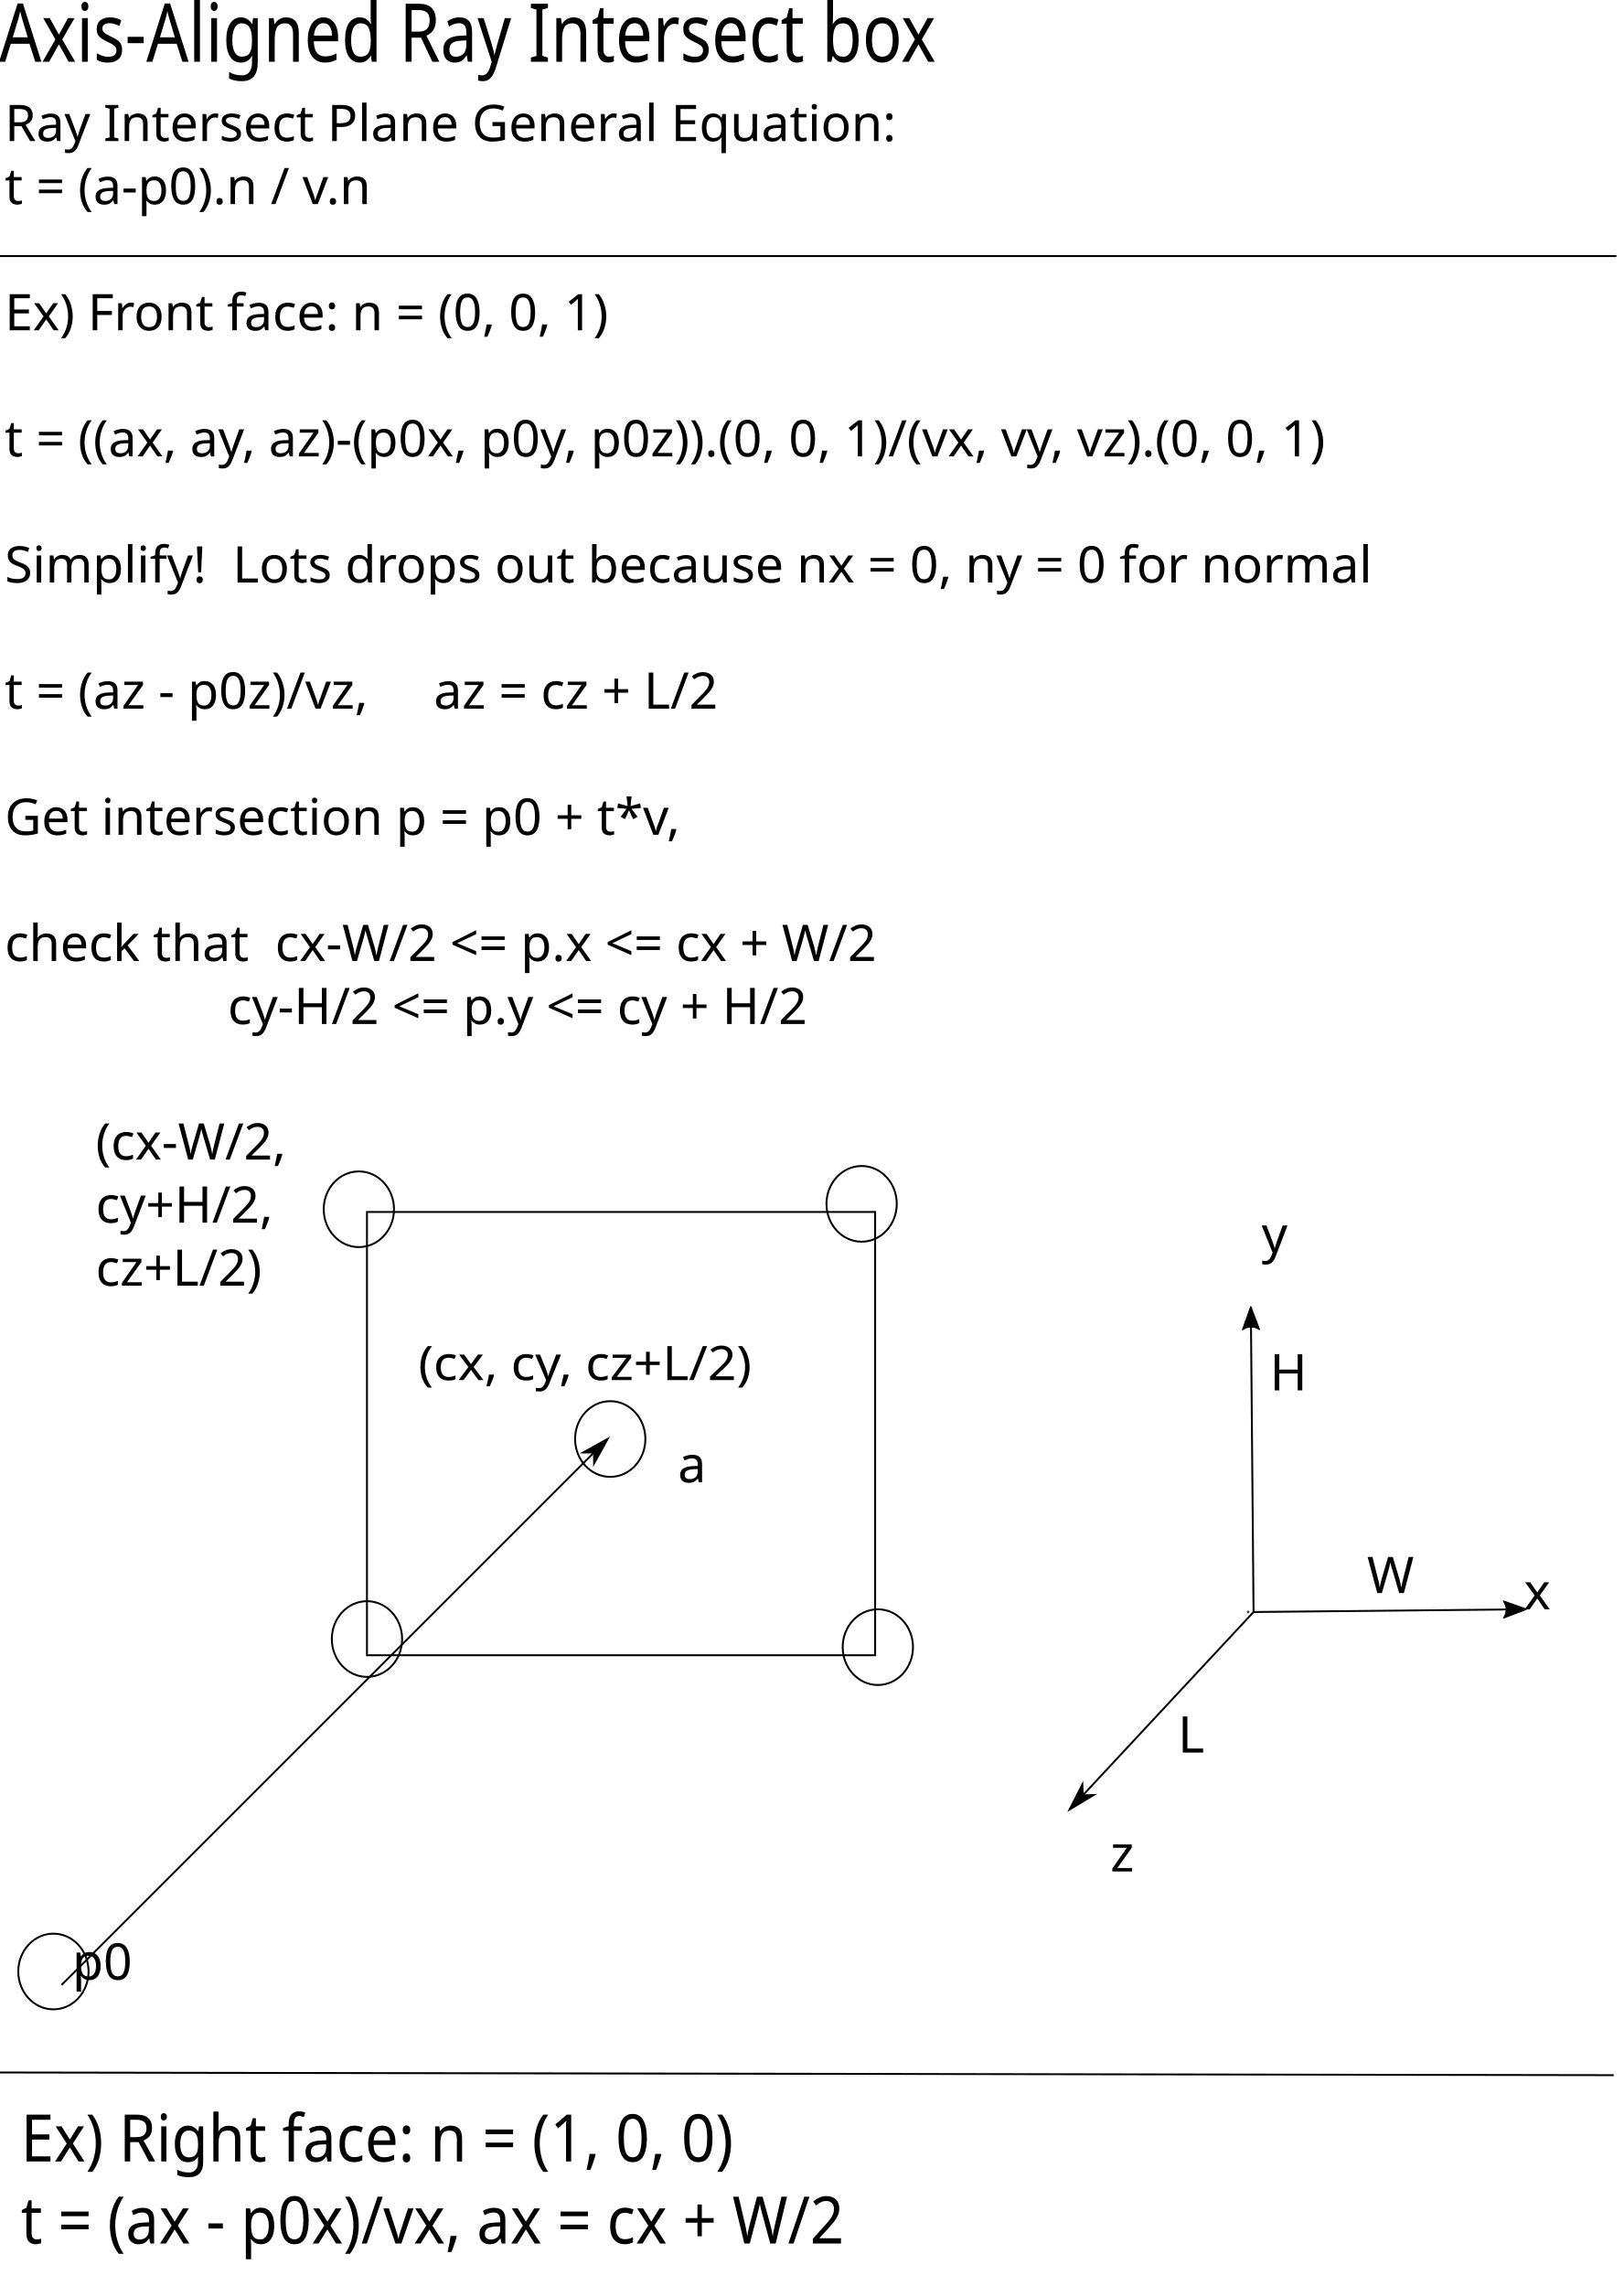
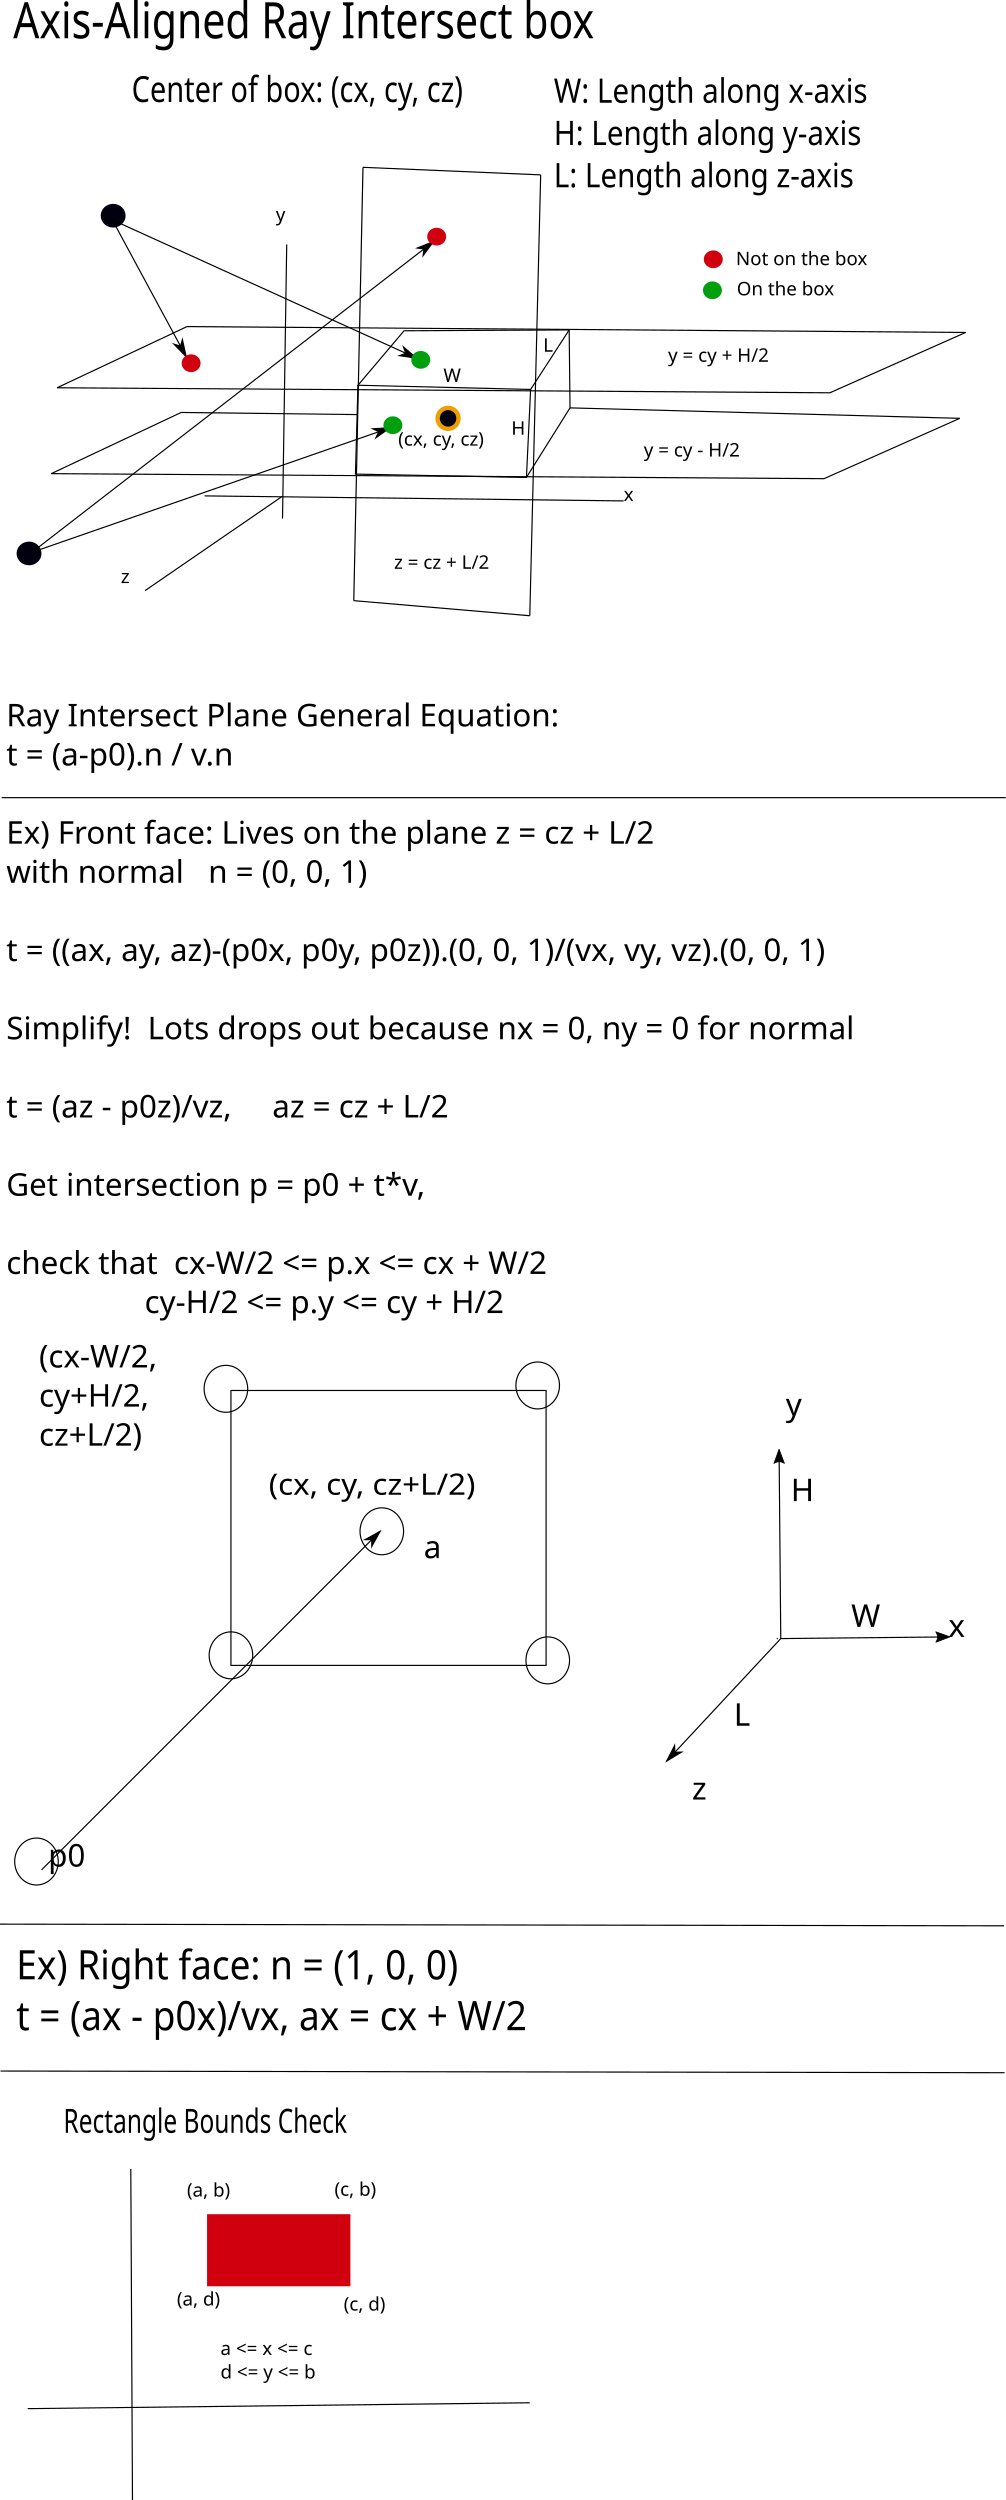
- <svg xmlns="http://www.w3.org/2000/svg" width="226.968mm" height="319.667mm" viewBox="0 0 226.968 319.667" version="1.1" id="svg8">
+ <svg xmlns="http://www.w3.org/2000/svg" width="226.786mm" height="563.701mm" viewBox="0 0 226.786 563.701" version="1.1" id="svg8">
  <defs id="defs2">
+     <marker orient="auto" refY="0" refX="0" id="marker1348" style="overflow:visible">
+       <path id="path1346" d="M 0,0 5,-5 -12.5,0 5,5 Z" style="fill:#000000;fill-opacity:1;fill-rule:evenodd;stroke:#000000;stroke-width:1pt;stroke-opacity:1" transform="matrix(-0.8,0,0,-0.8,-10,0)" />
+     </marker>
+     <marker style="overflow:visible" id="marker1261" refX="0" refY="0" orient="auto">
+       <path transform="matrix(-0.8,0,0,-0.8,-10,0)" style="fill:#000000;fill-opacity:1;fill-rule:evenodd;stroke:#000000;stroke-width:1pt;stroke-opacity:1" d="M 0,0 5,-5 -12.5,0 5,5 Z" id="path1259" />
+     </marker>
+     <marker orient="auto" refY="0" refX="0" id="marker1127" style="overflow:visible">
+       <path id="path1125" d="M 0,0 5,-5 -12.5,0 5,5 Z" style="fill:#000000;fill-opacity:1;fill-rule:evenodd;stroke:#000000;stroke-width:1pt;stroke-opacity:1" transform="matrix(-0.8,0,0,-0.8,-10,0)" />
+     </marker>
    <rect x="244.64" y="276.988" width="246.818" height="144.765" id="rect1813" />
    <marker style="overflow:visible" id="marker1476" refX="0" refY="0" orient="auto">
      <path transform="matrix(-0.8,0,0,-0.8,-10,0)" style="fill:#000000;fill-opacity:1;fill-rule:evenodd;stroke:#000000;stroke-width:1pt;stroke-opacity:1" d="M 0,0 5,-5 -12.5,0 5,5 Z" id="path1474" />
    </marker>
    <marker style="overflow:visible" id="marker1368" refX="0" refY="0" orient="auto">
      <path transform="matrix(-0.8,0,0,-0.8,-10,0)" style="fill:#000000;fill-opacity:1;fill-rule:evenodd;stroke:#000000;stroke-width:1pt;stroke-opacity:1" d="M 0,0 5,-5 -12.5,0 5,5 Z" id="path1366" />
    </marker>
    <marker style="overflow:visible" id="marker1199" refX="0" refY="0" orient="auto">
      <path transform="matrix(-0.8,0,0,-0.8,-10,0)" style="fill:#000000;fill-opacity:1;fill-rule:evenodd;stroke:#000000;stroke-width:1pt;stroke-opacity:1" d="M 0,0 5,-5 -12.5,0 5,5 Z" id="path1197" />
    </marker>
    <marker style="overflow:visible" id="Arrow2Lstart" refX="0" refY="0" orient="auto">
      <path transform="matrix(1.1,0,0,1.1,1.1,0)" d="M 8.719,4.034 -2.207,0.016 8.719,-4.002 c -1.745,2.372 -1.735,5.617 -6e-7,8.035 z" style="fill:#000000;fill-opacity:1;fill-rule:evenodd;stroke:#000000;stroke-width:0.625;stroke-linejoin:round;stroke-opacity:1" id="path855" />
    </marker>
    <marker style="overflow:visible" id="Arrow1Lend" refX="0" refY="0" orient="auto">
      <path transform="matrix(-0.8,0,0,-0.8,-10,0)" style="fill:#000000;fill-opacity:1;fill-rule:evenodd;stroke:#000000;stroke-width:1pt;stroke-opacity:1" d="M 0,0 5,-5 -12.5,0 5,5 Z" id="path840" />
    </marker>
    <marker style="overflow:visible" id="Arrow2Lend" refX="0" refY="0" orient="auto">
      <path transform="matrix(-1.1,0,0,-1.1,-1.1,0)" d="M 8.719,4.034 -2.207,0.016 8.719,-4.002 c -1.745,2.372 -1.735,5.617 -6e-7,8.035 z" style="fill:#000000;fill-opacity:1;fill-rule:evenodd;stroke:#000000;stroke-width:0.625;stroke-linejoin:round;stroke-opacity:1" id="path858" />
    </marker>
  </defs>
-   <g id="layer1" transform="translate(-3.113381,39.75638)">
-     <rect style="fill:none;stroke:#000000;stroke-width:0.265" id="rect833" width="71.06" height="61.988" x="54.429" y="129.721" />
-     <path style="fill:none;stroke:#000000;stroke-width:0.265;stroke-linecap:butt;stroke-linejoin:miter;stroke-miterlimit:4;stroke-dasharray:none;stroke-opacity:1;marker-start:url(#Arrow2Lstart);marker-end:url(#Arrow2Lend)" d="m 216.202,185.284 -37.798,0.378 -0.378,-42.333" id="path835" />
-     <text xml:space="preserve" style="font-size:7.056px;line-height:1.25;font-family:sans-serif;letter-spacing:0px;word-spacing:0px;stroke-width:0.265" x="216.202" y="185.284" id="text1173">
-       <tspan id="tspan1171" x="216.202" y="185.284" style="stroke-width:0.265">x</tspan>
-     </text>
-     <text xml:space="preserve" style="font-size:7.056px;line-height:1.25;font-family:sans-serif;letter-spacing:0px;word-spacing:0px;stroke-width:0.265" x="179.539" y="135.391" id="text1177">
-       <tspan id="tspan1175" x="179.539" y="135.391" style="stroke-width:0.265">y</tspan>
-     </text>
-     <circle id="path1179" style="fill:#000000;stroke:#000000;stroke-width:0.265" cx="177.649" cy="185.662" r="0.05" />
-     <path style="fill:none;stroke:#000000;stroke-width:0.265px;stroke-linecap:butt;stroke-linejoin:miter;stroke-opacity:1;marker-end:url(#Arrow1Lend)" d="m 178.405,185.662 -25.702,27.592" id="path1181" />
-     <text xml:space="preserve" style="font-size:7.056px;line-height:1.25;font-family:sans-serif;letter-spacing:0px;word-spacing:0px;stroke-width:0.265" x="158.372" y="221.947" id="text1191">
-       <tspan id="tspan1189" x="158.372" y="221.947" style="stroke-width:0.265">z</tspan>
-     </text>
-     <ellipse style="fill:none;stroke:#000000;stroke-width:0.265;stroke-miterlimit:4;stroke-dasharray:none" id="path1193" cx="10.583" cy="235.933" rx="4.914" ry="5.292" />
-     <path style="fill:none;stroke:#000000;stroke-width:0.265px;stroke-linecap:butt;stroke-linejoin:miter;stroke-opacity:1;marker-end:url(#marker1199)" d="m 11.717,237.823 76.351,-76.351" id="path1195" />
-     <ellipse style="fill:none;stroke:#000000;stroke-width:0.265;stroke-miterlimit:4;stroke-dasharray:none" id="path1193-2" cx="88.446" cy="161.471" rx="4.914" ry="5.292" />
-     <text xml:space="preserve" style="font-size:7.056px;line-height:1.25;font-family:sans-serif;letter-spacing:0px;word-spacing:0px;stroke-width:0.265" x="97.896" y="167.519" id="text1276">
-       <tspan id="tspan1274" x="97.896" y="167.519" style="stroke-width:0.265">a</tspan>
-     </text>
-     <text xml:space="preserve" style="font-size:7.056px;line-height:1.25;font-family:sans-serif;letter-spacing:0px;word-spacing:0px;stroke-width:0.265" x="13.229" y="237.067" id="text1280">
-       <tspan id="tspan1278" x="13.229" y="237.067" style="stroke-width:0.265">p0</tspan>
-     </text>
-     <ellipse style="fill:none;stroke:#000000;stroke-width:0.265;stroke-miterlimit:4;stroke-dasharray:none" id="path1193-2-7" cx="53.295" cy="129.343" rx="4.914" ry="5.292" />
-     <ellipse style="fill:none;stroke:#000000;stroke-width:0.265;stroke-miterlimit:4;stroke-dasharray:none" id="path1193-2-74" cx="123.598" cy="128.587" rx="4.914" ry="5.292" />
-     <ellipse style="fill:none;stroke:#000000;stroke-width:0.265;stroke-miterlimit:4;stroke-dasharray:none" id="path1193-2-5" cx="54.429" cy="189.441" rx="4.914" ry="5.292" />
-     <ellipse style="fill:none;stroke:#000000;stroke-width:0.265;stroke-miterlimit:4;stroke-dasharray:none" id="path1193-2-9" cx="125.866" cy="190.575" rx="4.914" ry="5.292" />
-     <text xml:space="preserve" style="font-size:7.056px;line-height:1.25;font-family:sans-serif;letter-spacing:0px;word-spacing:0px;stroke-width:0.265" x="194.28" y="183.016" id="text1319">
-       <tspan id="tspan1317" x="194.28" y="183.016" style="stroke-width:0.265">W</tspan>
-     </text>
-     <text xml:space="preserve" style="font-size:7.056px;line-height:1.25;font-family:sans-serif;letter-spacing:0px;word-spacing:0px;stroke-width:0.265" x="180.673" y="154.668" id="text1323">
-       <tspan id="tspan1321" x="180.673" y="154.668" style="stroke-width:0.265">H</tspan>
-     </text>
-     <text xml:space="preserve" style="font-size:7.056px;line-height:1.25;font-family:sans-serif;letter-spacing:0px;word-spacing:0px;stroke-width:0.265" x="167.821" y="205.316" id="text1327">
-       <tspan id="tspan1325" x="167.821" y="205.316" style="stroke-width:0.265">L</tspan>
-     </text>
-     <text xml:space="preserve" style="font-size:6.856px;line-height:1.25;font-family:sans-serif;letter-spacing:0px;word-spacing:0px;stroke-width:0.257" x="59.868" y="157.694" id="text1331" transform="scale(1.029097,0.9717257)">
-       <tspan id="tspan1329" x="59.868" y="157.694" style="stroke-width:0.257">(cx, cy, cz+L/2)</tspan>
-     </text>
-     <text xml:space="preserve" style="font-size:7.056px;line-height:1.25;font-family:sans-serif;letter-spacing:0px;word-spacing:0px;stroke-width:0.265" x="3.78" y="-20.033" id="text1548">
-       <tspan id="tspan1546" x="3.78" y="-20.033" style="stroke-width:0.265">Ray Intersect Plane General Equation:</tspan>
-       <tspan x="3.78" y="-11.213" style="stroke-width:0.265" id="tspan1556">t = (a-p0).n / v.n</tspan>
-       <tspan x="3.78" y="-2.394" style="stroke-width:0.265" id="tspan1558" />
-       <tspan x="3.78" y="6.426" style="stroke-width:0.265" id="tspan1560">Ex) Front face: n = (0, 0, 1)</tspan>
-       <tspan x="3.78" y="15.245" style="stroke-width:0.265" id="tspan1782" />
-       <tspan x="3.78" y="24.065" style="stroke-width:0.265" id="tspan1674">t = ((ax, ay, az)-(p0x, p0y, p0z)).(0, 0, 1)/(vx, vy, vz).(0, 0, 1)</tspan>
-       <tspan x="3.78" y="32.884" style="stroke-width:0.265" id="tspan1784" />
-       <tspan x="3.78" y="41.703" style="stroke-width:0.265" id="tspan1562">Simplify!  Lots drops out because nx = 0, ny = 0 for normal</tspan>
-       <tspan x="3.78" y="50.523" style="stroke-width:0.265" id="tspan1786" />
-       <tspan x="3.78" y="59.342" style="stroke-width:0.265" id="tspan1676">t = (az - p0z)/vz,     az = cz + L/2</tspan>
-       <tspan x="3.78" y="68.162" style="stroke-width:0.265" id="tspan1788" />
-       <tspan x="3.78" y="76.981" style="stroke-width:0.265" id="tspan1776">Get intersection p = p0 + t*v, </tspan>
-       <tspan x="3.78" y="85.801" style="stroke-width:0.265" id="tspan1807" />
-       <tspan x="3.78" y="94.62" style="stroke-width:0.265" id="tspan1809">check that  cx-W/2 &lt;= p.x &lt;= cx + W/2</tspan>
-       <tspan x="3.78" y="103.44" style="stroke-width:0.265" id="tspan1780">                 cy-H/2 &lt;= p.y &lt;= cy + H/2</tspan>
-       <tspan x="3.78" y="112.259" style="stroke-width:0.265" id="tspan1678" />
-       <tspan x="3.78" y="121.078" style="stroke-width:0.265" id="tspan1680" />
-       <tspan x="3.78" y="129.898" style="stroke-width:0.265" id="tspan1672" />
-       <tspan x="3.78" y="138.717" style="stroke-width:0.265" id="tspan1550" />
-     </text>
-     <text xml:space="preserve" style="font-size:10.245px;line-height:1.25;font-family:sans-serif;letter-spacing:0px;word-spacing:0px;stroke-width:0.384" x="3.322" y="-28.076" id="text1568" transform="scale(0.9019812,1.10867)">
-       <tspan id="tspan1566" x="3.322" y="-28.076" style="stroke-width:0.384">Axis-Aligned Ray Intersect box</tspan>
-     </text>
-     <text xml:space="preserve" style="font-size:7.056px;line-height:1.25;font-family:sans-serif;letter-spacing:0px;word-spacing:0px;stroke-width:0.265" x="16.499" y="122.395" id="text1768">
-       <tspan id="tspan1766" x="16.499" y="122.395" style="stroke-width:0.265">(cx-W/2,</tspan>
-       <tspan x="16.499" y="131.215" style="stroke-width:0.265" id="tspan1770">cy+H/2,</tspan>
-       <tspan x="16.499" y="140.034" style="stroke-width:0.265" id="tspan1772">cz+L/2)</tspan>
-     </text>
-     <text xml:space="preserve" id="text1811" style="font-size:7.056px;line-height:1.25;font-family:sans-serif;letter-spacing:0px;word-spacing:0px;white-space:pre;shape-inside:url(#rect1813);" />
-     <text xml:space="preserve" style="font-style:normal;font-weight:normal;font-size:8.751px;line-height:1.25;font-family:sans-serif;letter-spacing:0px;word-spacing:0px;fill:#000000;fill-opacity:1;stroke:none;stroke-width:0.547" x="6.32" y="250.336" id="text922" transform="scale(0.9536656,1.048586)">
-       <tspan id="tspan920" x="6.32" y="250.336" style="stroke-width:0.547">Ex) Right face: n = (1, 0, 0)</tspan>
-       <tspan x="6.32" y="261.275" style="stroke-width:0.547" id="tspan924">t = (ax - p0x)/vx, ax = cx + W/2</tspan>
-     </text>
-     <path style="fill:none;stroke:#000000;stroke-width:0.265px;stroke-linecap:butt;stroke-linejoin:miter;stroke-opacity:1" d="M 2.735,-3.949 H 229.143" id="path926" />
-     <path style="fill:none;stroke:#000000;stroke-width:0.265px;stroke-linecap:butt;stroke-linejoin:miter;stroke-opacity:1" d="m 2.357,250.051 226.408,0.378" id="path928" />
+   <g id="layer1" transform="translate(-3.426286,138.637)">
+     <rect style="fill:none;stroke:#000000;stroke-width:0.265" id="rect833" width="71.06" height="61.988" x="55.498" y="174.89" />
+     <path style="fill:none;stroke:#000000;stroke-width:0.265;stroke-linecap:butt;stroke-linejoin:miter;stroke-miterlimit:4;stroke-dasharray:none;stroke-opacity:1;marker-start:url(#Arrow2Lstart);marker-end:url(#Arrow2Lend)" d="m 217.271,230.453 -37.798,0.378 -0.378,-42.333" id="path835" />
+     <text xml:space="preserve" style="font-size:7.056px;line-height:1.25;font-family:sans-serif;letter-spacing:0px;word-spacing:0px;stroke-width:0.265" x="217.271" y="230.452" id="text1173">
+       <tspan id="tspan1171" x="217.271" y="230.452" style="stroke-width:0.265">x</tspan>
+     </text>
+     <text xml:space="preserve" style="font-size:7.056px;line-height:1.25;font-family:sans-serif;letter-spacing:0px;word-spacing:0px;stroke-width:0.265" x="180.608" y="180.559" id="text1177">
+       <tspan id="tspan1175" x="180.608" y="180.559" style="stroke-width:0.265">y</tspan>
+     </text>
+     <circle id="path1179" style="fill:#000000;stroke:#000000;stroke-width:0.265" cx="178.718" cy="230.83" r="0.05" />
+     <path style="fill:none;stroke:#000000;stroke-width:0.265px;stroke-linecap:butt;stroke-linejoin:miter;stroke-opacity:1;marker-end:url(#Arrow1Lend)" d="m 179.474,230.831 -25.702,27.592" id="path1181" />
+     <text xml:space="preserve" style="font-size:7.056px;line-height:1.25;font-family:sans-serif;letter-spacing:0px;word-spacing:0px;stroke-width:0.265" x="159.441" y="267.116" id="text1191">
+       <tspan id="tspan1189" x="159.441" y="267.116" style="stroke-width:0.265">z</tspan>
+     </text>
+     <ellipse style="fill:none;stroke:#000000;stroke-width:0.265;stroke-miterlimit:4;stroke-dasharray:none" id="path1193" cx="11.652" cy="281.101" rx="4.914" ry="5.292" />
+     <path style="fill:none;stroke:#000000;stroke-width:0.265px;stroke-linecap:butt;stroke-linejoin:miter;stroke-opacity:1;marker-end:url(#marker1199)" d="M 12.786,282.991 89.138,206.64" id="path1195" />
+     <ellipse style="fill:none;stroke:#000000;stroke-width:0.265;stroke-miterlimit:4;stroke-dasharray:none" id="path1193-2" cx="89.516" cy="206.64" rx="4.914" ry="5.292" />
+     <text xml:space="preserve" style="font-size:7.056px;line-height:1.25;font-family:sans-serif;letter-spacing:0px;word-spacing:0px;stroke-width:0.265" x="98.965" y="212.687" id="text1276">
+       <tspan id="tspan1274" x="98.965" y="212.687" style="stroke-width:0.265">a</tspan>
+     </text>
+     <text xml:space="preserve" style="font-size:7.056px;line-height:1.25;font-family:sans-serif;letter-spacing:0px;word-spacing:0px;stroke-width:0.265" x="14.298" y="282.236" id="text1280">
+       <tspan id="tspan1278" x="14.298" y="282.236" style="stroke-width:0.265">p0</tspan>
+     </text>
+     <ellipse style="fill:none;stroke:#000000;stroke-width:0.265;stroke-miterlimit:4;stroke-dasharray:none" id="path1193-2-7" cx="54.364" cy="174.512" rx="4.914" ry="5.292" />
+     <ellipse style="fill:none;stroke:#000000;stroke-width:0.265;stroke-miterlimit:4;stroke-dasharray:none" id="path1193-2-74" cx="124.667" cy="173.756" rx="4.914" ry="5.292" />
+     <ellipse style="fill:none;stroke:#000000;stroke-width:0.265;stroke-miterlimit:4;stroke-dasharray:none" id="path1193-2-5" cx="55.498" cy="234.61" rx="4.914" ry="5.292" />
+     <ellipse style="fill:none;stroke:#000000;stroke-width:0.265;stroke-miterlimit:4;stroke-dasharray:none" id="path1193-2-9" cx="126.935" cy="235.744" rx="4.914" ry="5.292" />
+     <text xml:space="preserve" style="font-size:7.056px;line-height:1.25;font-family:sans-serif;letter-spacing:0px;word-spacing:0px;stroke-width:0.265" x="195.349" y="228.184" id="text1319">
+       <tspan id="tspan1317" x="195.349" y="228.184" style="stroke-width:0.265">W</tspan>
+     </text>
+     <text xml:space="preserve" style="font-size:7.056px;line-height:1.25;font-family:sans-serif;letter-spacing:0px;word-spacing:0px;stroke-width:0.265" x="181.742" y="199.836" id="text1323">
+       <tspan id="tspan1321" x="181.742" y="199.836" style="stroke-width:0.265">H</tspan>
+     </text>
+     <text xml:space="preserve" style="font-size:7.056px;line-height:1.25;font-family:sans-serif;letter-spacing:0px;word-spacing:0px;stroke-width:0.265" x="168.891" y="250.485" id="text1327">
+       <tspan id="tspan1325" x="168.891" y="250.485" style="stroke-width:0.265">L</tspan>
+     </text>
+     <text xml:space="preserve" style="font-size:6.856px;line-height:1.25;font-family:sans-serif;letter-spacing:0px;word-spacing:0px;stroke-width:0.257" x="62.206" y="204.177" id="text1331" transform="scale(1.029097,0.9717257)">
+       <tspan id="tspan1329" x="62.206" y="204.177" style="stroke-width:0.257">(cx, cy, cz+L/2)</tspan>
+     </text>
+     <text xml:space="preserve" style="font-size:7.056px;line-height:1.25;font-family:sans-serif;letter-spacing:0px;word-spacing:0px;stroke-width:0.265" x="4.849" y="25.136" id="text1548">
+       <tspan id="tspan1546" x="4.849" y="25.136" style="stroke-width:0.265">Ray Intersect Plane General Equation:</tspan>
+       <tspan x="4.849" y="33.955" style="stroke-width:0.265" id="tspan1556">t = (a-p0).n / v.n</tspan>
+       <tspan x="4.849" y="42.775" style="stroke-width:0.265" id="tspan1558" />
+       <tspan x="4.849" y="51.594" style="stroke-width:0.265" id="tspan937">Ex) Front face: Lives on the plane z = cz + L/2</tspan>
+       <tspan x="4.849" y="60.414" style="stroke-width:0.265" id="tspan943">with normal   n = (0, 0, 1)</tspan>
+       <tspan x="4.849" y="69.233" style="stroke-width:0.265" id="tspan1782" />
+       <tspan x="4.849" y="78.053" style="stroke-width:0.265" id="tspan1674">t = ((ax, ay, az)-(p0x, p0y, p0z)).(0, 0, 1)/(vx, vy, vz).(0, 0, 1)</tspan>
+       <tspan x="4.849" y="86.872" style="stroke-width:0.265" id="tspan1784" />
+       <tspan x="4.849" y="95.691" style="stroke-width:0.265" id="tspan1562">Simplify!  Lots drops out because nx = 0, ny = 0 for normal</tspan>
+       <tspan x="4.849" y="104.511" style="stroke-width:0.265" id="tspan1786" />
+       <tspan x="4.849" y="113.33" style="stroke-width:0.265" id="tspan1676">t = (az - p0z)/vz,     az = cz + L/2</tspan>
+       <tspan x="4.849" y="122.15" style="stroke-width:0.265" id="tspan1788" />
+       <tspan x="4.849" y="130.969" style="stroke-width:0.265" id="tspan1776">Get intersection p = p0 + t*v, </tspan>
+       <tspan x="4.849" y="139.789" style="stroke-width:0.265" id="tspan1807" />
+       <tspan x="4.849" y="148.608" style="stroke-width:0.265" id="tspan1809">check that  cx-W/2 &lt;= p.x &lt;= cx + W/2</tspan>
+       <tspan x="4.849" y="157.428" style="stroke-width:0.265" id="tspan1780">                 cy-H/2 &lt;= p.y &lt;= cy + H/2</tspan>
+       <tspan x="4.849" y="166.247" style="stroke-width:0.265" id="tspan1678" />
+       <tspan x="4.849" y="175.066" style="stroke-width:0.265" id="tspan1680" />
+       <tspan x="4.849" y="183.886" style="stroke-width:0.265" id="tspan1672" />
+       <tspan x="4.849" y="192.705" style="stroke-width:0.265" id="tspan1550" />
+     </text>
+     <text xml:space="preserve" style="font-size:10.245px;line-height:1.25;font-family:sans-serif;letter-spacing:0px;word-spacing:0px;stroke-width:0.384" x="7.087" y="-117.264" id="text1568" transform="scale(0.9019812,1.10867)">
+       <tspan id="tspan1566" x="7.087" y="-117.264" style="stroke-width:0.384">Axis-Aligned Ray Intersect box</tspan>
+     </text>
+     <text xml:space="preserve" style="font-size:7.056px;line-height:1.25;font-family:sans-serif;letter-spacing:0px;word-spacing:0px;stroke-width:0.265" x="12.222" y="169.702" id="text1768">
+       <tspan id="tspan1766" x="12.222" y="169.702" style="stroke-width:0.265">(cx-W/2,</tspan>
+       <tspan x="12.222" y="178.522" style="stroke-width:0.265" id="tspan1770">cy+H/2,</tspan>
+       <tspan x="12.222" y="187.341" style="stroke-width:0.265" id="tspan1772">cz+L/2)</tspan>
+     </text>
+     <text xml:space="preserve" id="text1811" style="font-size:7.056px;line-height:1.25;font-family:sans-serif;letter-spacing:0px;word-spacing:0px;white-space:pre;shape-inside:url(#rect1813)" />
+     <text xml:space="preserve" style="font-style:normal;font-weight:normal;font-size:8.751px;line-height:1.25;font-family:sans-serif;letter-spacing:0px;word-spacing:0px;fill:#000000;fill-opacity:1;stroke:none;stroke-width:0.547" x="7.441" y="293.412" id="text922" transform="scale(0.9536656,1.048586)">
+       <tspan id="tspan920" x="7.441" y="293.412" style="stroke-width:0.547">Ex) Right face: n = (1, 0, 0)</tspan>
+       <tspan x="7.441" y="304.35" style="stroke-width:0.547" id="tspan924">t = (ax - p0x)/vx, ax = cx + W/2</tspan>
+     </text>
+     <path style="fill:none;stroke:#000000;stroke-width:0.265px;stroke-linecap:butt;stroke-linejoin:miter;stroke-opacity:1" d="M 3.804,41.219 H 230.212" id="path926" />
+     <path style="fill:none;stroke:#000000;stroke-width:0.265px;stroke-linecap:butt;stroke-linejoin:miter;stroke-opacity:1" d="M 3.427,295.219 229.834,295.597" id="path928" />
+     <text xml:space="preserve" style="font-style:normal;font-weight:normal;font-size:7.272px;line-height:1.25;font-family:sans-serif;letter-spacing:0px;word-spacing:0px;fill:#000000;fill-opacity:1;stroke:none;stroke-width:0.454" x="36.878" y="-103.818" id="text927" transform="scale(0.8977548,1.11389)">
+       <tspan id="tspan925" x="36.878" y="-103.818" style="stroke-width:0.454">Center of box: (cx, cy, cz)</tspan>
+     </text>
+     <text xml:space="preserve" style="font-style:normal;font-weight:normal;font-size:7.129px;line-height:1.25;font-family:sans-serif;letter-spacing:0px;word-spacing:0px;fill:#000000;fill-opacity:1;stroke:none;stroke-width:0.446" x="137.216" y="-107.969" id="text931" transform="scale(0.9350523,1.069459)">
+       <tspan id="tspan929" x="137.216" y="-107.969" style="stroke-width:0.446">W: Length along x-axis</tspan>
+       <tspan x="137.216" y="-99.057" style="stroke-width:0.446" id="tspan933">H: Length along y-axis</tspan>
+       <tspan x="137.216" y="-90.145" style="stroke-width:0.446" id="tspan935">L: Length along z-axis</tspan>
+     </text>
+     <path style="fill:none;stroke:#000000;stroke-width:0.265px;stroke-linecap:butt;stroke-linejoin:miter;stroke-opacity:1" d="m 68.075,-83.521 -0.945,61.799" id="path953" />
+     <path style="fill:none;stroke:#000000;stroke-width:0.265px;stroke-linecap:butt;stroke-linejoin:miter;stroke-opacity:1" d="m 49.554,-26.824 94.494,1.134" id="path955" />
+     <path style="fill:none;stroke:#000000;stroke-width:0.265px;stroke-linecap:butt;stroke-linejoin:miter;stroke-opacity:1" d="m 45.586,-65 175.57,1.323" id="path957" />
+     <path style="fill:none;stroke:#000000;stroke-width:0.265px;stroke-linecap:butt;stroke-linejoin:miter;stroke-opacity:1" d="M 66.941,-26.635 36.136,-5.469" id="path965" />
+     <text xml:space="preserve" style="font-style:normal;font-weight:normal;font-size:4.233px;line-height:1.25;font-family:sans-serif;letter-spacing:0px;word-spacing:0px;fill:#000000;fill-opacity:1;stroke:none;stroke-width:0.265" x="144.048" y="-25.691" id="text969">
+       <tspan id="tspan967" x="144.048" y="-25.691" style="stroke-width:0.265">x</tspan>
+     </text>
+     <text xml:space="preserve" style="font-style:normal;font-weight:normal;font-size:4.233px;line-height:1.25;font-family:sans-serif;letter-spacing:0px;word-spacing:0px;fill:#000000;fill-opacity:1;stroke:none;stroke-width:0.265" x="65.618" y="-88.813" id="text973">
+       <tspan id="tspan971" x="65.618" y="-88.813" style="stroke-width:0.265">y</tspan>
+     </text>
+     <text xml:space="preserve" style="font-style:normal;font-weight:normal;font-size:4.233px;line-height:1.25;font-family:sans-serif;letter-spacing:0px;word-spacing:0px;fill:#000000;fill-opacity:1;stroke:none;stroke-width:0.265" x="30.656" y="-7.17" id="text977">
+       <tspan id="tspan975" x="30.656" y="-7.17" style="stroke-width:0.265">z</tspan>
+     </text>
+     <path style="fill:none;stroke:#000000;stroke-width:0.265px;stroke-linecap:butt;stroke-linejoin:miter;stroke-opacity:1" d="m 45.586,-65 -29.293,13.796 174.247,1.134 30.616,-13.607" id="path979" />
+     <text xml:space="preserve" style="font-style:normal;font-weight:normal;font-size:4.233px;line-height:1.25;font-family:sans-serif;letter-spacing:0px;word-spacing:0px;fill:#000000;fill-opacity:1;stroke:none;stroke-width:0.265" x="154.065" y="-57.063" id="text983">
+       <tspan id="tspan981" x="154.065" y="-57.063" style="stroke-width:0.265">y = cy + H/2</tspan>
+     </text>
+     <circle style="fill:#00000e;fill-opacity:1;stroke:#eda100;stroke-width:1;stroke-miterlimit:4;stroke-dasharray:none;stroke-dashoffset:0;stroke-opacity:1" id="path985" cx="104.455" cy="-44.306" r="2.362" />
+     <text xml:space="preserve" style="font-style:normal;font-weight:normal;font-size:4.233px;line-height:1.25;font-family:sans-serif;letter-spacing:0px;word-spacing:0px;fill:#000000;fill-opacity:1;stroke:none;stroke-width:0.265" x="93.211" y="-38.164" id="text989">
+       <tspan id="tspan987" x="93.211" y="-38.164" style="stroke-width:0.265">(cx, cy, cz)</tspan>
+     </text>
+     <path style="fill:none;stroke:#000000;stroke-width:0.265px;stroke-linecap:butt;stroke-linejoin:miter;stroke-opacity:1" d="m 94.534,-64.055 -10.394,12.284 38.932,0.945 8.693,-13.418 z" id="path991" />
+     <path style="fill:none;stroke:#000000;stroke-width:0.265px;stroke-linecap:butt;stroke-linejoin:miter;stroke-opacity:1" d="m 84.139,-51.771 -0.567,20.033 38.554,0.756 0.945,-19.844" id="path993" />
+     <path style="fill:none;stroke:#000000;stroke-width:0.265px;stroke-linecap:butt;stroke-linejoin:miter;stroke-opacity:1" d="m 122.126,-30.982 9.827,-15.686 -0.189,-17.576" id="path995" />
+     <path style="fill:none;stroke:#000000;stroke-width:0.265px;stroke-linecap:butt;stroke-linejoin:miter;stroke-opacity:1" d="m 44.264,-45.635 -29.293,13.796 174.247,1.134 30.616,-13.607" id="path979-8" />
+     <path style="fill:none;stroke:#000000;stroke-width:0.265px;stroke-linecap:butt;stroke-linejoin:miter;stroke-opacity:1" d="m 44.264,-45.635 39.686,0.479" id="path1012" />
+     <path style="fill:none;stroke:#000000;stroke-width:0.265px;stroke-linecap:butt;stroke-linejoin:miter;stroke-opacity:1" d="m 131.953,-46.668 87.881,2.356" id="path1014" />
+     <text xml:space="preserve" style="font-style:normal;font-weight:normal;font-size:4.233px;line-height:1.25;font-family:sans-serif;letter-spacing:0px;word-spacing:0px;fill:#000000;fill-opacity:1;stroke:none;stroke-width:0.265" x="92.266" y="-10.383" id="text1018">
+       <tspan id="tspan1016" x="92.266" y="-10.383" style="stroke-width:0.265">z = cz + L/2</tspan>
+     </text>
+     <path style="fill:none;stroke:#000000;stroke-width:0.271px;stroke-linecap:butt;stroke-linejoin:miter;stroke-opacity:1" d="M 83.195,-3.201 85.273,-100.908" id="path1024" />
+     <path style="fill:none;stroke:#000000;stroke-width:0.265px;stroke-linecap:butt;stroke-linejoin:miter;stroke-opacity:1" d="M 122.882,0.201 125.339,-99.207" id="path1026" />
+     <path style="fill:none;stroke:#000000;stroke-width:0.265px;stroke-linecap:butt;stroke-linejoin:miter;stroke-opacity:1" d="m 85.273,-100.908 40.066,1.701" id="path1030" />
+     <path style="fill:none;stroke:#000000;stroke-width:0.265px;stroke-linecap:butt;stroke-linejoin:miter;stroke-opacity:1" d="M 83.195,-3.201 122.882,0.201" id="path1032" />
+     <text xml:space="preserve" style="font-style:normal;font-weight:normal;font-size:4.233px;line-height:1.25;font-family:sans-serif;letter-spacing:0px;word-spacing:0px;fill:#000000;fill-opacity:1;stroke:none;stroke-width:0.265" x="148.584" y="-35.707" id="text1036">
+       <tspan id="tspan1034" x="148.584" y="-35.707" style="stroke-width:0.265">y = cy - H/2</tspan>
+     </text>
+     <text xml:space="preserve" style="font-style:normal;font-weight:normal;font-size:4.233px;line-height:1.25;font-family:sans-serif;letter-spacing:0px;word-spacing:0px;fill:#000000;fill-opacity:1;stroke:none;stroke-width:0.265" x="118.724" y="-40.621" id="text1040">
+       <tspan id="tspan1038" x="118.724" y="-40.621" style="stroke-width:0.265">H</tspan>
+     </text>
+     <text xml:space="preserve" style="font-style:normal;font-weight:normal;font-size:4.233px;line-height:1.25;font-family:sans-serif;letter-spacing:0px;word-spacing:0px;fill:#000000;fill-opacity:1;stroke:none;stroke-width:0.265" x="125.906" y="-59.33" id="text1044">
+       <tspan id="tspan1042" x="125.906" y="-59.33" style="stroke-width:0.265">L</tspan>
+     </text>
+     <text xml:space="preserve" style="font-style:normal;font-weight:normal;font-size:4.233px;line-height:1.25;font-family:sans-serif;letter-spacing:0px;word-spacing:0px;fill:#000000;fill-opacity:1;stroke:none;stroke-width:0.265" x="103.416" y="-52.527" id="text1048">
+       <tspan id="tspan1046" x="103.416" y="-52.527" style="stroke-width:0.265">W</tspan>
+     </text>
+     <ellipse style="fill:#00000e;fill-opacity:1;stroke:none;stroke-width:1;stroke-miterlimit:4;stroke-dasharray:none;stroke-dashoffset:0;stroke-opacity:1" id="path1086" cx="9.974" cy="-13.843" rx="2.806" ry="2.673" />
+     <path style="fill:none;stroke:#000000;stroke-width:0.265;stroke-linecap:butt;stroke-linejoin:miter;stroke-miterlimit:4;stroke-dasharray:none;stroke-opacity:1;marker-end:url(#marker1476)" d="M 10.643,-14.11 91.358,-42.173" id="path1088" />
+     <ellipse style="fill:#009f0e;fill-opacity:1;stroke:none;stroke-width:0.756;stroke-miterlimit:4;stroke-dasharray:none;stroke-dashoffset:0;stroke-opacity:1" id="path1086-5" cx="92.013" cy="-42.763" rx="2.138" ry="2.005" />
+     <path style="fill:none;stroke:#000000;stroke-width:0.265;stroke-linecap:butt;stroke-linejoin:miter;stroke-miterlimit:4;stroke-dasharray:none;stroke-opacity:1;marker-end:url(#marker1127)" d="M 10.643,-14.11 101.133,-84.144" id="path1117" />
+     <ellipse style="fill:#d0000e;fill-opacity:1;stroke:none;stroke-width:0.756;stroke-miterlimit:4;stroke-dasharray:none;stroke-dashoffset:0;stroke-opacity:1" id="path1086-5-4" cx="101.889" cy="-85.278" rx="2.138" ry="2.005" />
+     <ellipse style="fill:#d0000e;fill-opacity:1;stroke:none;stroke-width:0.756;stroke-miterlimit:4;stroke-dasharray:none;stroke-dashoffset:0;stroke-opacity:1" id="path1086-5-4-4" cx="164.255" cy="-80.176" rx="2.138" ry="2.005" />
+     <text xml:space="preserve" style="font-style:normal;font-weight:normal;font-size:4.233px;line-height:1.25;font-family:sans-serif;letter-spacing:0px;word-spacing:0px;fill:#000000;fill-opacity:1;stroke:none;stroke-width:0.265" x="169.358" y="-78.853" id="text1215">
+       <tspan id="tspan1213" x="169.358" y="-78.853" style="stroke-width:0.265">Not on the box</tspan>
+     </text>
+     <ellipse style="fill:#009f0e;fill-opacity:1;stroke:none;stroke-width:0.756;stroke-miterlimit:4;stroke-dasharray:none;stroke-dashoffset:0;stroke-opacity:1" id="path1086-5-9" cx="164.066" cy="-73.183" rx="2.138" ry="2.005" />
+     <text xml:space="preserve" style="font-style:normal;font-weight:normal;font-size:4.233px;line-height:1.25;font-family:sans-serif;letter-spacing:0px;word-spacing:0px;fill:#000000;fill-opacity:1;stroke:none;stroke-width:0.265" x="169.547" y="-72.049" id="text1234">
+       <tspan id="tspan1232" x="169.547" y="-72.049" style="stroke-width:0.265">On the box</tspan>
+     </text>
+     <ellipse style="fill:#00000e;fill-opacity:1;stroke:none;stroke-width:1;stroke-miterlimit:4;stroke-dasharray:none;stroke-dashoffset:0;stroke-opacity:1" id="path1086-9" cx="28.94" cy="-90.003" rx="2.806" ry="2.673" />
+     <path style="fill:none;stroke:#000000;stroke-width:0.265;stroke-linecap:butt;stroke-linejoin:miter;stroke-miterlimit:4;stroke-dasharray:none;stroke-opacity:1;marker-end:url(#marker1261)" d="m 28.751,-89.058 68.603,31.183" id="path1251" />
+     <ellipse style="fill:#009f0e;fill-opacity:1;stroke:none;stroke-width:0.756;stroke-miterlimit:4;stroke-dasharray:none;stroke-dashoffset:0;stroke-opacity:1" id="path1086-5-9-3" cx="98.298" cy="-57.497" rx="2.138" ry="2.005" />
+     <path style="fill:none;stroke:#000000;stroke-width:0.265px;stroke-linecap:butt;stroke-linejoin:miter;stroke-opacity:1;marker-end:url(#marker1348)" d="M 28.751,-89.058 45.382,-58.253" id="path1338" />
+     <ellipse style="fill:#d0000e;fill-opacity:1;stroke:none;stroke-width:0.756;stroke-miterlimit:4;stroke-dasharray:none;stroke-dashoffset:0;stroke-opacity:1" id="path1086-5-4-4-0" cx="46.516" cy="-56.741" rx="2.138" ry="2.005" />
+     <path style="fill:none;stroke:#000000;stroke-width:0.265px;stroke-linecap:butt;stroke-linejoin:miter;stroke-opacity:1" d="m 32.919,350.413 0.378,74.65" id="path1448" />
+     <path style="fill:none;stroke:#000000;stroke-width:0.265px;stroke-linecap:butt;stroke-linejoin:miter;stroke-opacity:1" d="M 9.673,404.464 122.877,403.141" id="path1450" />
+     <rect style="fill:#d0000e;fill-opacity:1;stroke:none;stroke-width:0.265;stroke-miterlimit:4;stroke-dasharray:none;stroke-dashoffset:0;stroke-opacity:1" id="rect1452" width="32.317" height="16.253" x="50.116" y="360.619" />
+     <text xml:space="preserve" style="font-style:normal;font-weight:normal;font-size:4.233px;line-height:1.25;font-family:sans-serif;letter-spacing:0px;word-spacing:0px;fill:#000000;fill-opacity:1;stroke:none;stroke-width:0.265" x="45.581" y="356.65" id="text1456">
+       <tspan id="tspan1454" x="45.581" y="356.65" style="stroke-width:0.265">(a, b)</tspan>
+     </text>
+     <text xml:space="preserve" style="font-style:normal;font-weight:normal;font-size:4.233px;line-height:1.25;font-family:sans-serif;letter-spacing:0px;word-spacing:0px;fill:#000000;fill-opacity:1;stroke:none;stroke-width:0.265" x="78.843" y="356.461" id="text1460">
+       <tspan id="tspan1458" x="78.843" y="356.461" style="stroke-width:0.265">(c, b)</tspan>
+     </text>
+     <text xml:space="preserve" style="font-style:normal;font-weight:normal;font-size:4.233px;line-height:1.25;font-family:sans-serif;letter-spacing:0px;word-spacing:0px;fill:#000000;fill-opacity:1;stroke:none;stroke-width:0.265" x="43.313" y="381.218" id="text1464">
+       <tspan id="tspan1462" x="43.313" y="381.218" style="stroke-width:0.265">(a, d)</tspan>
+     </text>
+     <text xml:space="preserve" style="font-style:normal;font-weight:normal;font-size:4.233px;line-height:1.25;font-family:sans-serif;letter-spacing:0px;word-spacing:0px;fill:#000000;fill-opacity:1;stroke:none;stroke-width:0.265" x="80.921" y="382.352" id="text1468">
+       <tspan id="tspan1466" x="80.921" y="382.352" style="stroke-width:0.265">(c, d)</tspan>
+     </text>
+     <text xml:space="preserve" style="font-style:normal;font-weight:normal;font-size:4.233px;line-height:1.25;font-family:sans-serif;letter-spacing:0px;word-spacing:0px;fill:#000000;fill-opacity:1;stroke:none;stroke-width:0.265" x="53.14" y="392.369" id="text1472">
+       <tspan id="tspan1470" x="53.14" y="392.369" style="stroke-width:0.265">a &lt;= x &lt;= c</tspan>
+       <tspan x="53.14" y="397.66" style="stroke-width:0.265" id="tspan1474">d &lt;= y &lt;= b</tspan>
+     </text>
+     <path style="fill:none;stroke:#000000;stroke-width:0.265px;stroke-linecap:butt;stroke-linejoin:miter;stroke-opacity:1" d="m 3.545,328.341 226.408,0.378" id="path928-5" />
+     <text xml:space="preserve" style="font-style:normal;font-weight:normal;font-size:6.459px;line-height:1.25;font-family:sans-serif;letter-spacing:0px;word-spacing:0px;fill:#000000;fill-opacity:1;stroke:none;stroke-width:0.404" x="20.738" y="292.675" id="text1547" transform="scale(0.8550816,1.169479)">
+       <tspan id="tspan1545" x="20.738" y="292.675" style="stroke-width:0.404">Rectangle Bounds Check</tspan>
+     </text>
  </g>
</svg>
